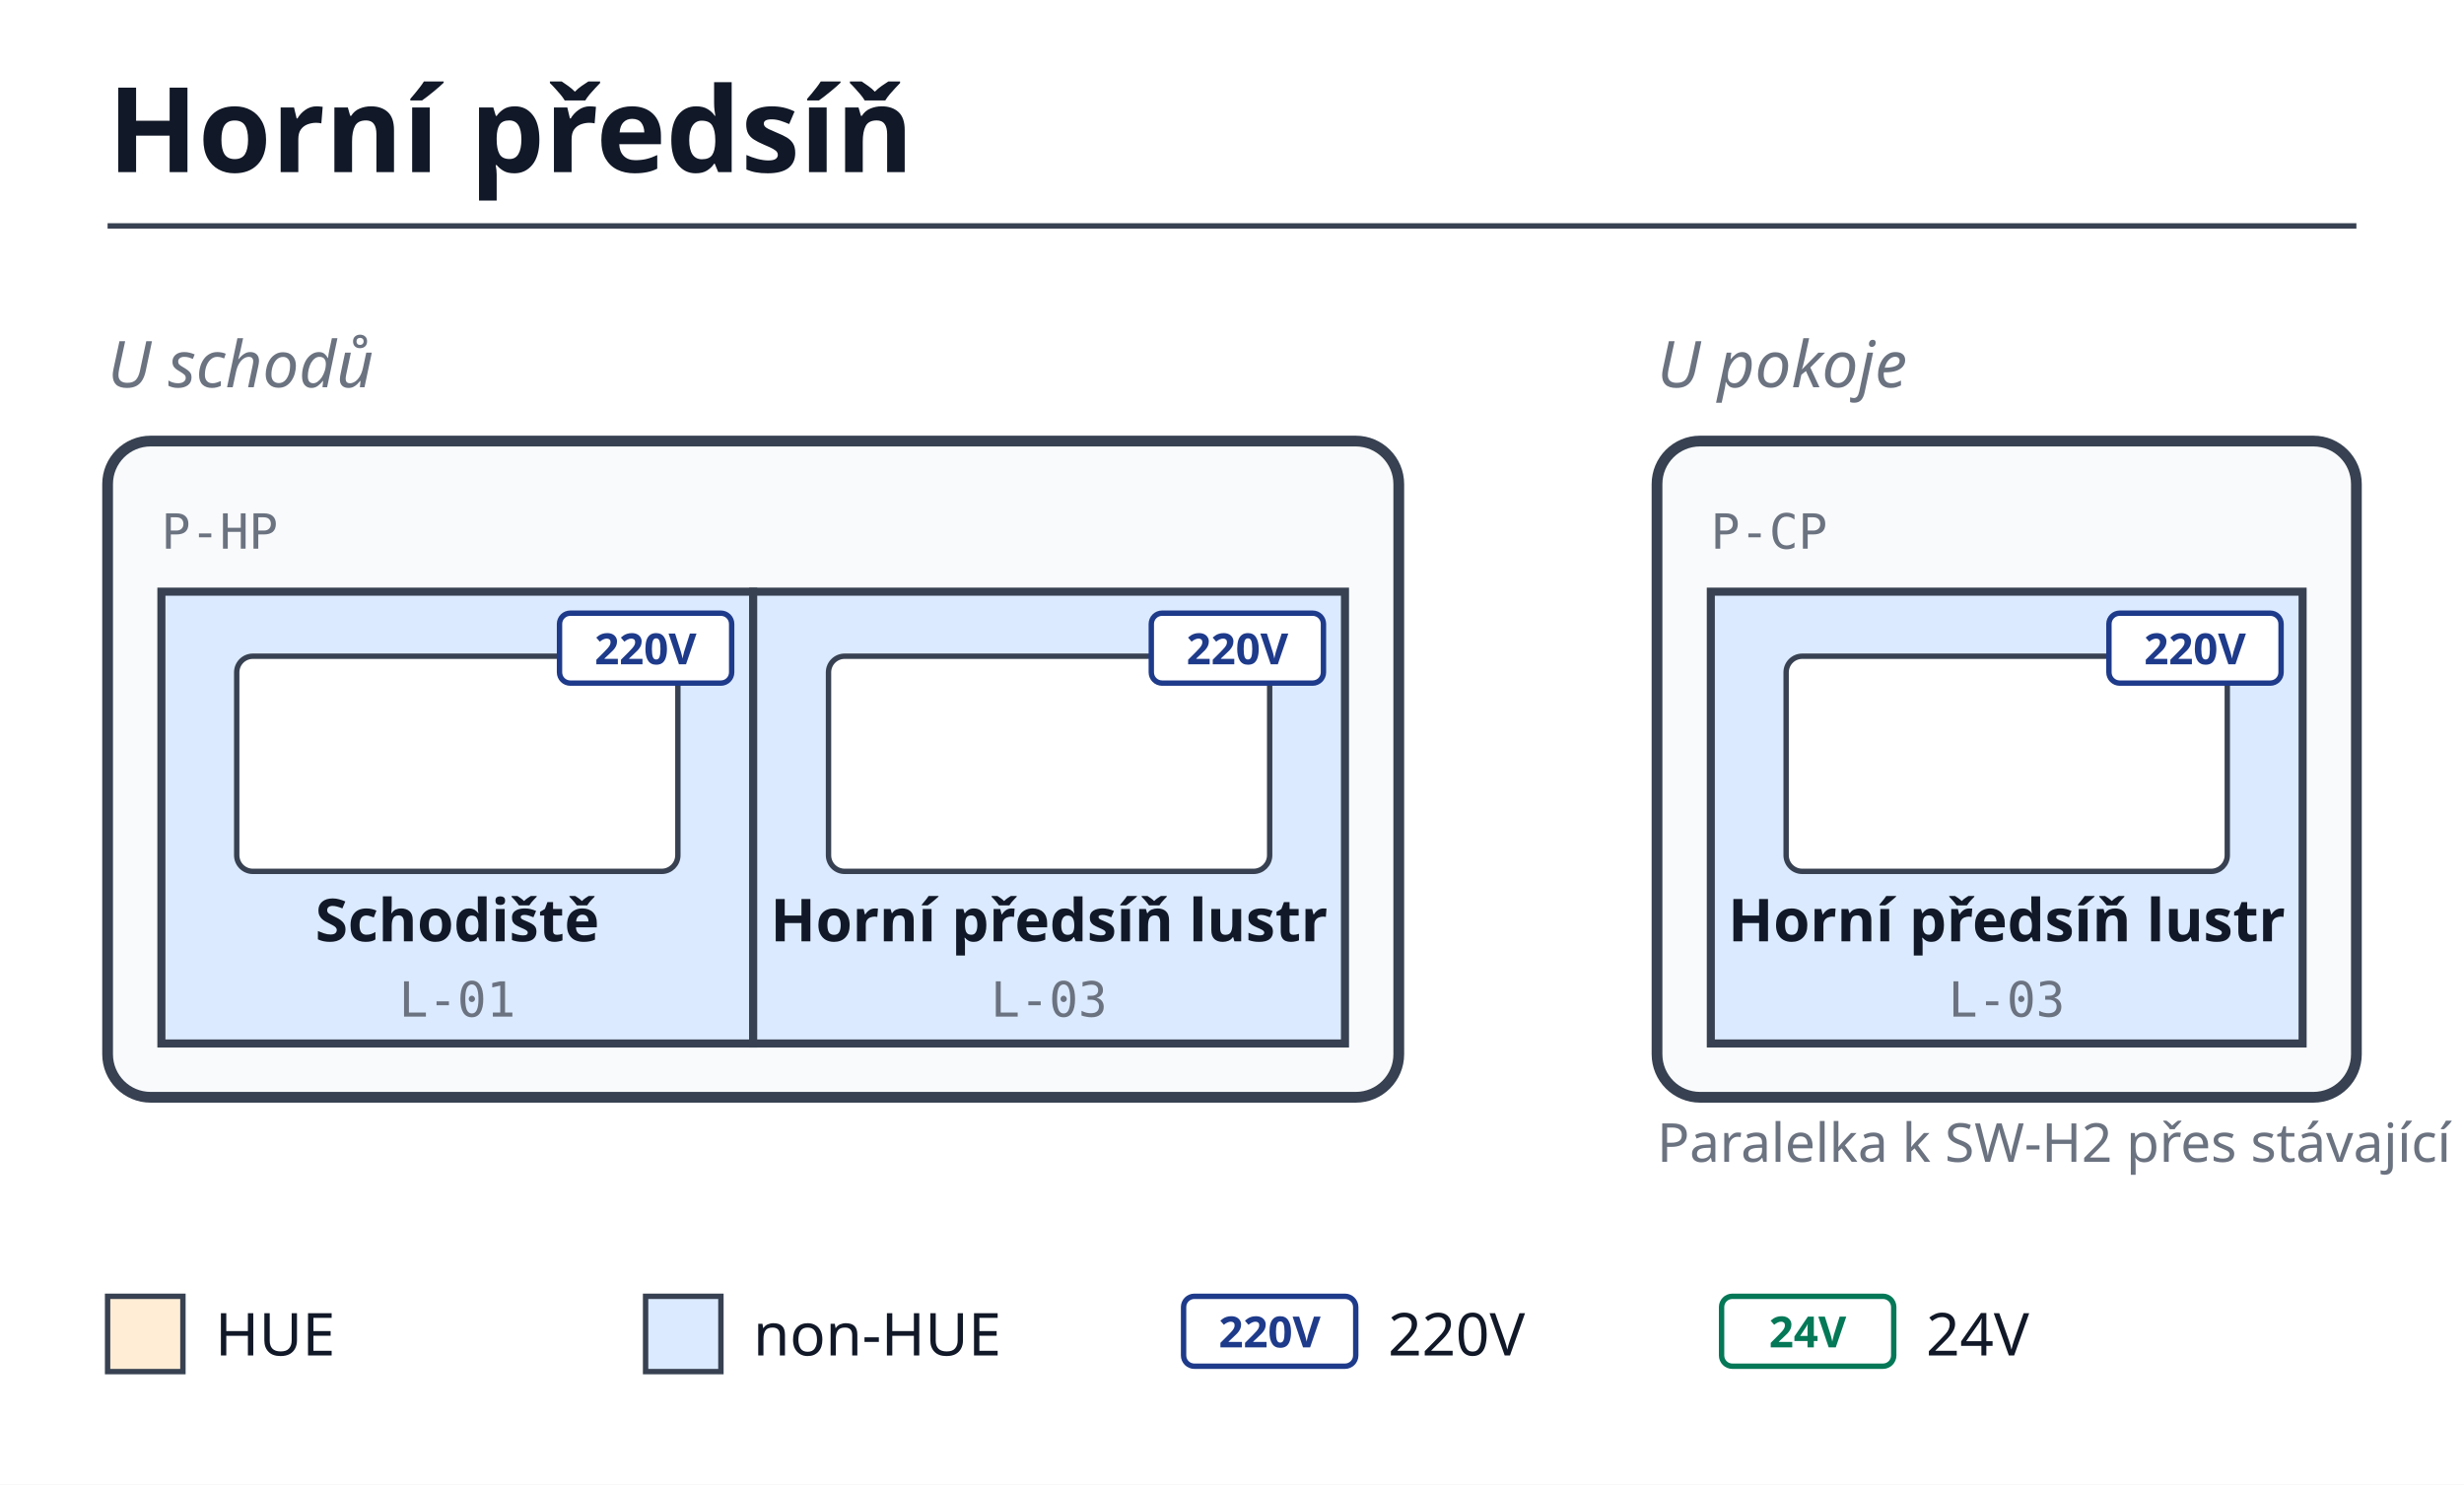
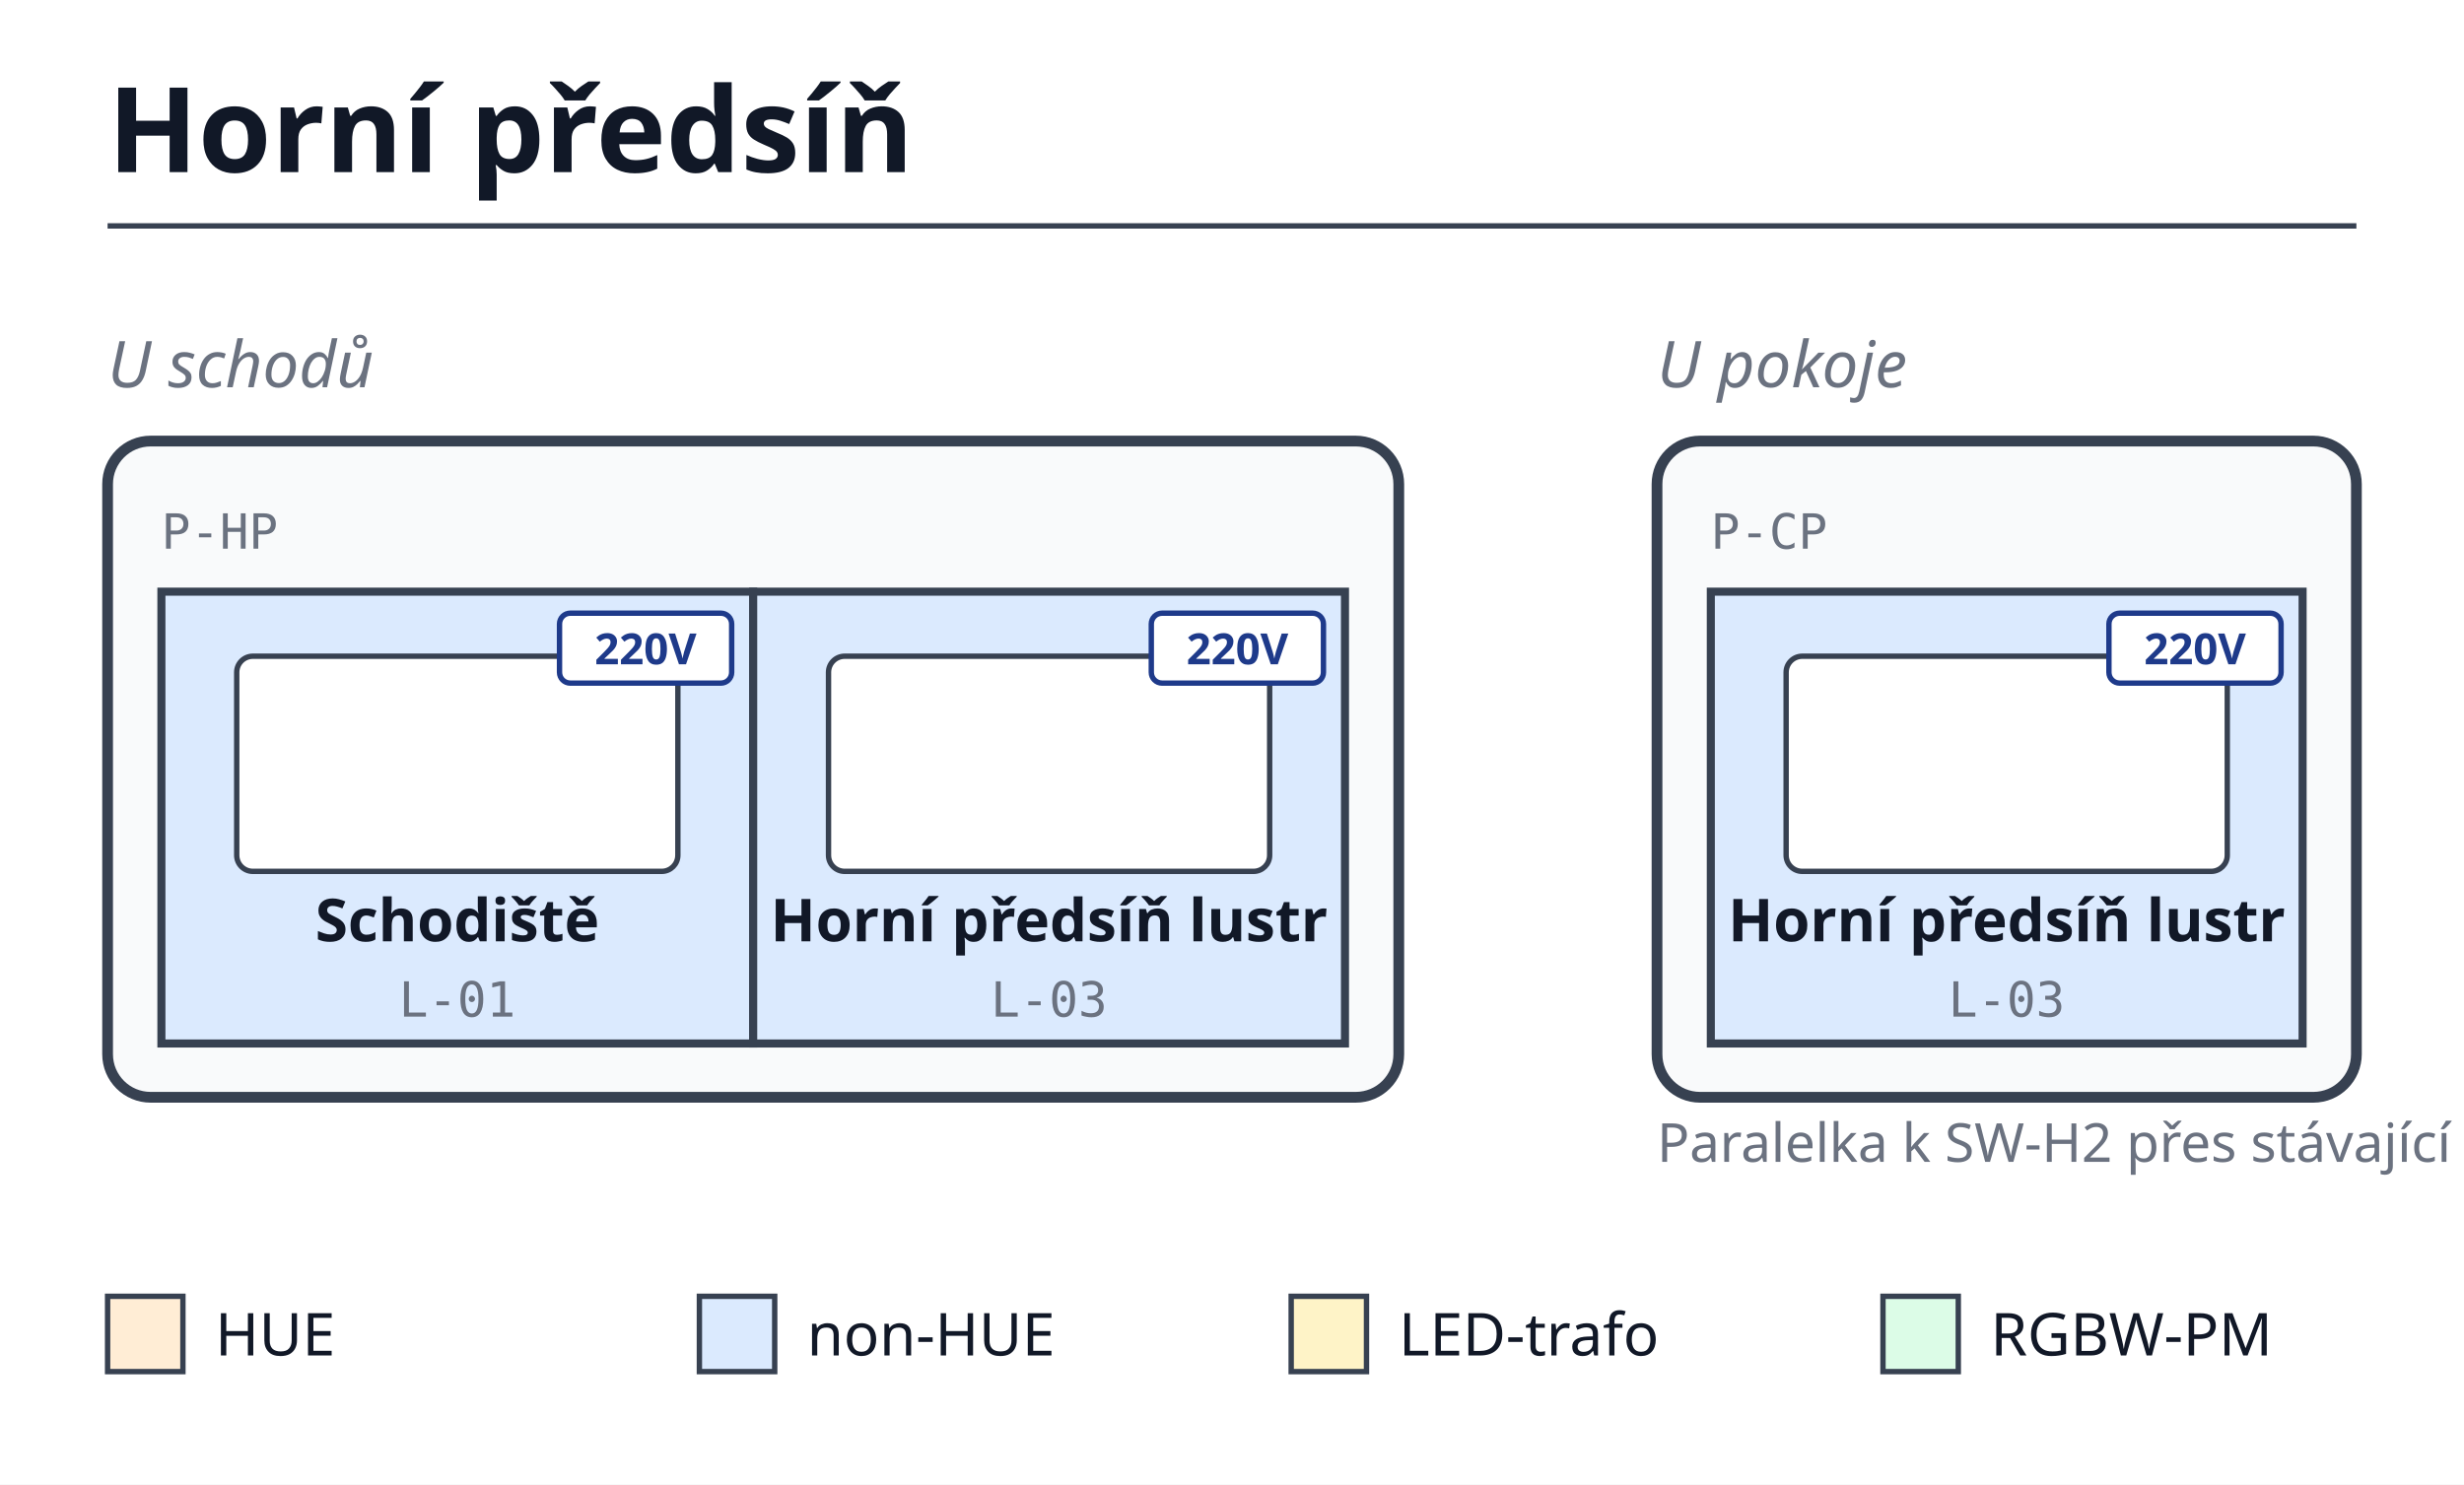
<svg xmlns="http://www.w3.org/2000/svg" viewBox="0 0 458 276" width="458" height="276" font-family="sans-serif">
  <rect width="100%" height="100%" fill="white" />
  <text x="20" y="32" font-size="22" font-weight="700" fill="#111827">Horní předsíň</text>
  <line x1="20" y1="42" x2="438" y2="42" stroke="#374151" stroke-width="1" />
  <text x="20" y="72" font-size="12" font-style="italic" fill="#6b7280">U schodů</text>
  <rect x="20" y="82" width="240" height="122" fill="#f9fafb" stroke="#374151" stroke-width="2" rx="8" ry="8" />
  <rect x="30" y="110" width="110" height="84" fill="#dbeafe" stroke="#374151" stroke-width="1.5" />
  <rect x="44" y="122" width="82" height="40" fill="white" stroke="#374151" stroke-width="1" rx="3" ry="3" />
  <text x="85.0" y="175" text-anchor="middle" font-family="sans-serif" font-size="11" font-weight="600" fill="#111827">Schodiště</text>
  <text x="85.0" y="189" text-anchor="middle" font-family="monospace" font-size="9" fill="#6b7280">L-01</text>
  <rect x="104" y="114" width="32" height="13" fill="white" stroke="#1e3a8a" stroke-width="1" rx="2" ry="2" />
  <text x="120.0" y="123.5" text-anchor="middle" font-family="sans-serif" font-size="8" font-weight="700" fill="#1e3a8a">220V</text>
  <rect x="140" y="110" width="110" height="84" fill="#dbeafe" stroke="#374151" stroke-width="1.5" />
  <rect x="154" y="122" width="82" height="40" fill="white" stroke="#374151" stroke-width="1" rx="3" ry="3" />
  <text x="195.0" y="175" text-anchor="middle" font-family="sans-serif" font-size="11" font-weight="600" fill="#111827">Horní předsíň lustr</text>
  <text x="195.0" y="189" text-anchor="middle" font-family="monospace" font-size="9" fill="#6b7280">L-03</text>
  <rect x="214" y="114" width="32" height="13" fill="white" stroke="#1e3a8a" stroke-width="1" rx="2" ry="2" />
  <text x="230.0" y="123.5" text-anchor="middle" font-family="sans-serif" font-size="8" font-weight="700" fill="#1e3a8a">220V</text>
  <text x="30" y="102" font-family="monospace" font-size="9" fill="#6b7280">P-HP</text>
  <text x="308" y="72" font-size="12" font-style="italic" fill="#6b7280">U pokoje</text>
  <rect x="308" y="82" width="130" height="122" fill="#f9fafb" stroke="#374151" stroke-width="2" rx="8" ry="8" />
  <rect x="318" y="110" width="110" height="84" fill="#dbeafe" stroke="#374151" stroke-width="1.5" />
  <rect x="332" y="122" width="82" height="40" fill="white" stroke="#374151" stroke-width="1" rx="3" ry="3" />
  <text x="373.0" y="175" text-anchor="middle" font-family="sans-serif" font-size="11" font-weight="600" fill="#111827">Horní předsíň lustr</text>
  <text x="373.0" y="189" text-anchor="middle" font-family="monospace" font-size="9" fill="#6b7280">L-03</text>
  <rect x="392" y="114" width="32" height="13" fill="white" stroke="#1e3a8a" stroke-width="1" rx="2" ry="2" />
  <text x="408.0" y="123.5" text-anchor="middle" font-family="sans-serif" font-size="8" font-weight="700" fill="#1e3a8a">220V</text>
  <text x="318" y="102" font-family="monospace" font-size="9" fill="#6b7280">P-CP</text>
  <text x="308" y="216" font-size="10" fill="#6b7280">Paralelka k SW-H2 přes stávající schodišťákový drát → SH-03 SW1</text>
  <rect x="20" y="241" width="14" height="14" fill="#ffedd5" stroke="#374151" stroke-width="1" />
  <text x="40" y="252" font-size="11" fill="#111827">HUE</text>
-   <rect x="120" y="241" width="14" height="14" fill="#dbeafe" stroke="#374151" stroke-width="1" />
-   <text x="140" y="252" font-size="11" fill="#111827">non-HUE</text>
-   <rect x="220" y="241" width="32" height="13" fill="white" stroke="#1e3a8a" stroke-width="1" rx="2" ry="2" />
-   <text x="236.0" y="250.5" text-anchor="middle" font-family="sans-serif" font-size="8" font-weight="700" fill="#1e3a8a">220V</text>
-   <text x="258" y="252" font-size="11" fill="#111827">220V</text>
-   <rect x="320" y="241" width="32" height="13" fill="white" stroke="#047857" stroke-width="1" rx="2" ry="2" />
-   <text x="336.0" y="250.5" text-anchor="middle" font-family="sans-serif" font-size="8" font-weight="700" fill="#047857">24V</text>
-   <text x="358" y="252" font-size="11" fill="#111827">24V</text>
+   <rect x="130" y="241" width="14" height="14" fill="#dbeafe" stroke="#374151" stroke-width="1" />
+   <text x="150" y="252" font-size="11" fill="#111827">non-HUE</text>
+   <rect x="240" y="241" width="14" height="14" fill="#fef3c7" stroke="#374151" stroke-width="1" />
+   <text x="260" y="252" font-size="11" fill="#111827">LED-trafo</text>
+   <rect x="350" y="241" width="14" height="14" fill="#dcfce7" stroke="#374151" stroke-width="1" />
+   <text x="370" y="252" font-size="11" fill="#111827">RGBW-PM</text>
+   <rect x="460" y="241" width="32" height="13" fill="white" stroke="#1e3a8a" stroke-width="1" rx="2" ry="2" />
+   <text x="476.0" y="250.5" text-anchor="middle" font-family="sans-serif" font-size="8" font-weight="700" fill="#1e3a8a">220V</text>
+   <text x="498" y="252" font-size="11" fill="#111827">220V</text>
+   <rect x="560" y="241" width="32" height="13" fill="white" stroke="#047857" stroke-width="1" rx="2" ry="2" />
+   <text x="576.0" y="250.5" text-anchor="middle" font-family="sans-serif" font-size="8" font-weight="700" fill="#047857">24V</text>
+   <text x="598" y="252" font-size="11" fill="#111827">24V</text>
</svg>
